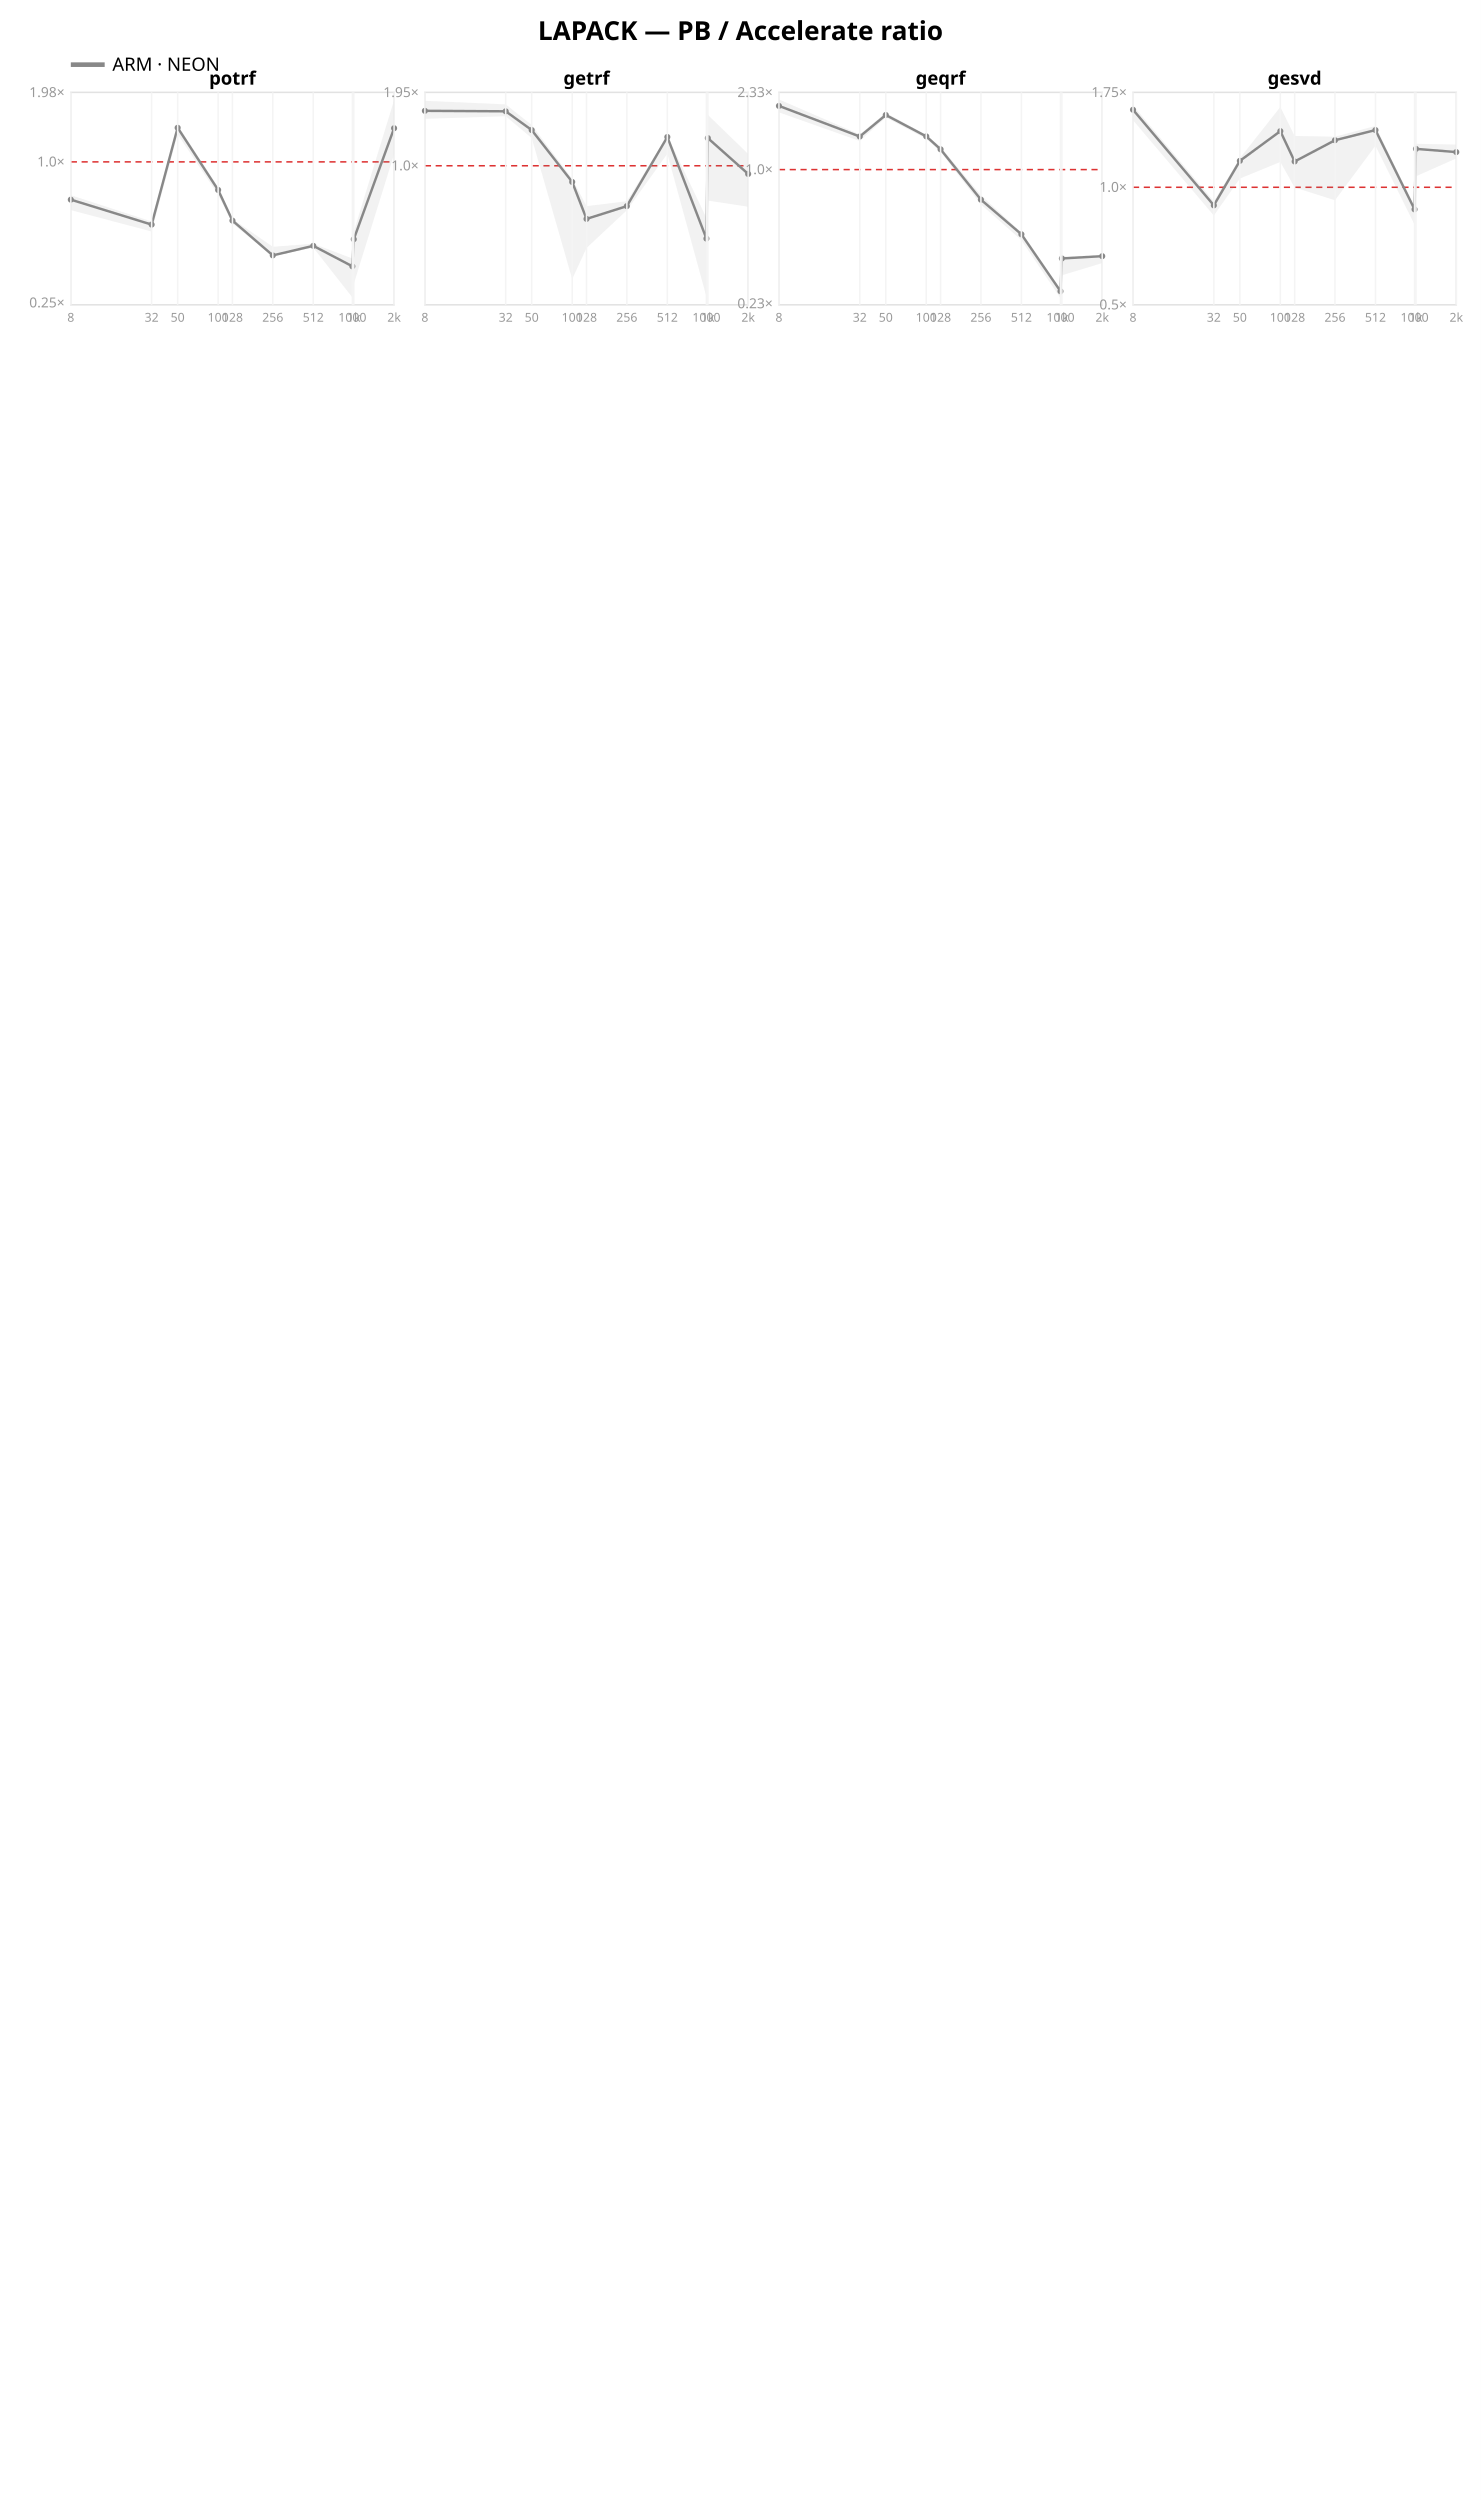
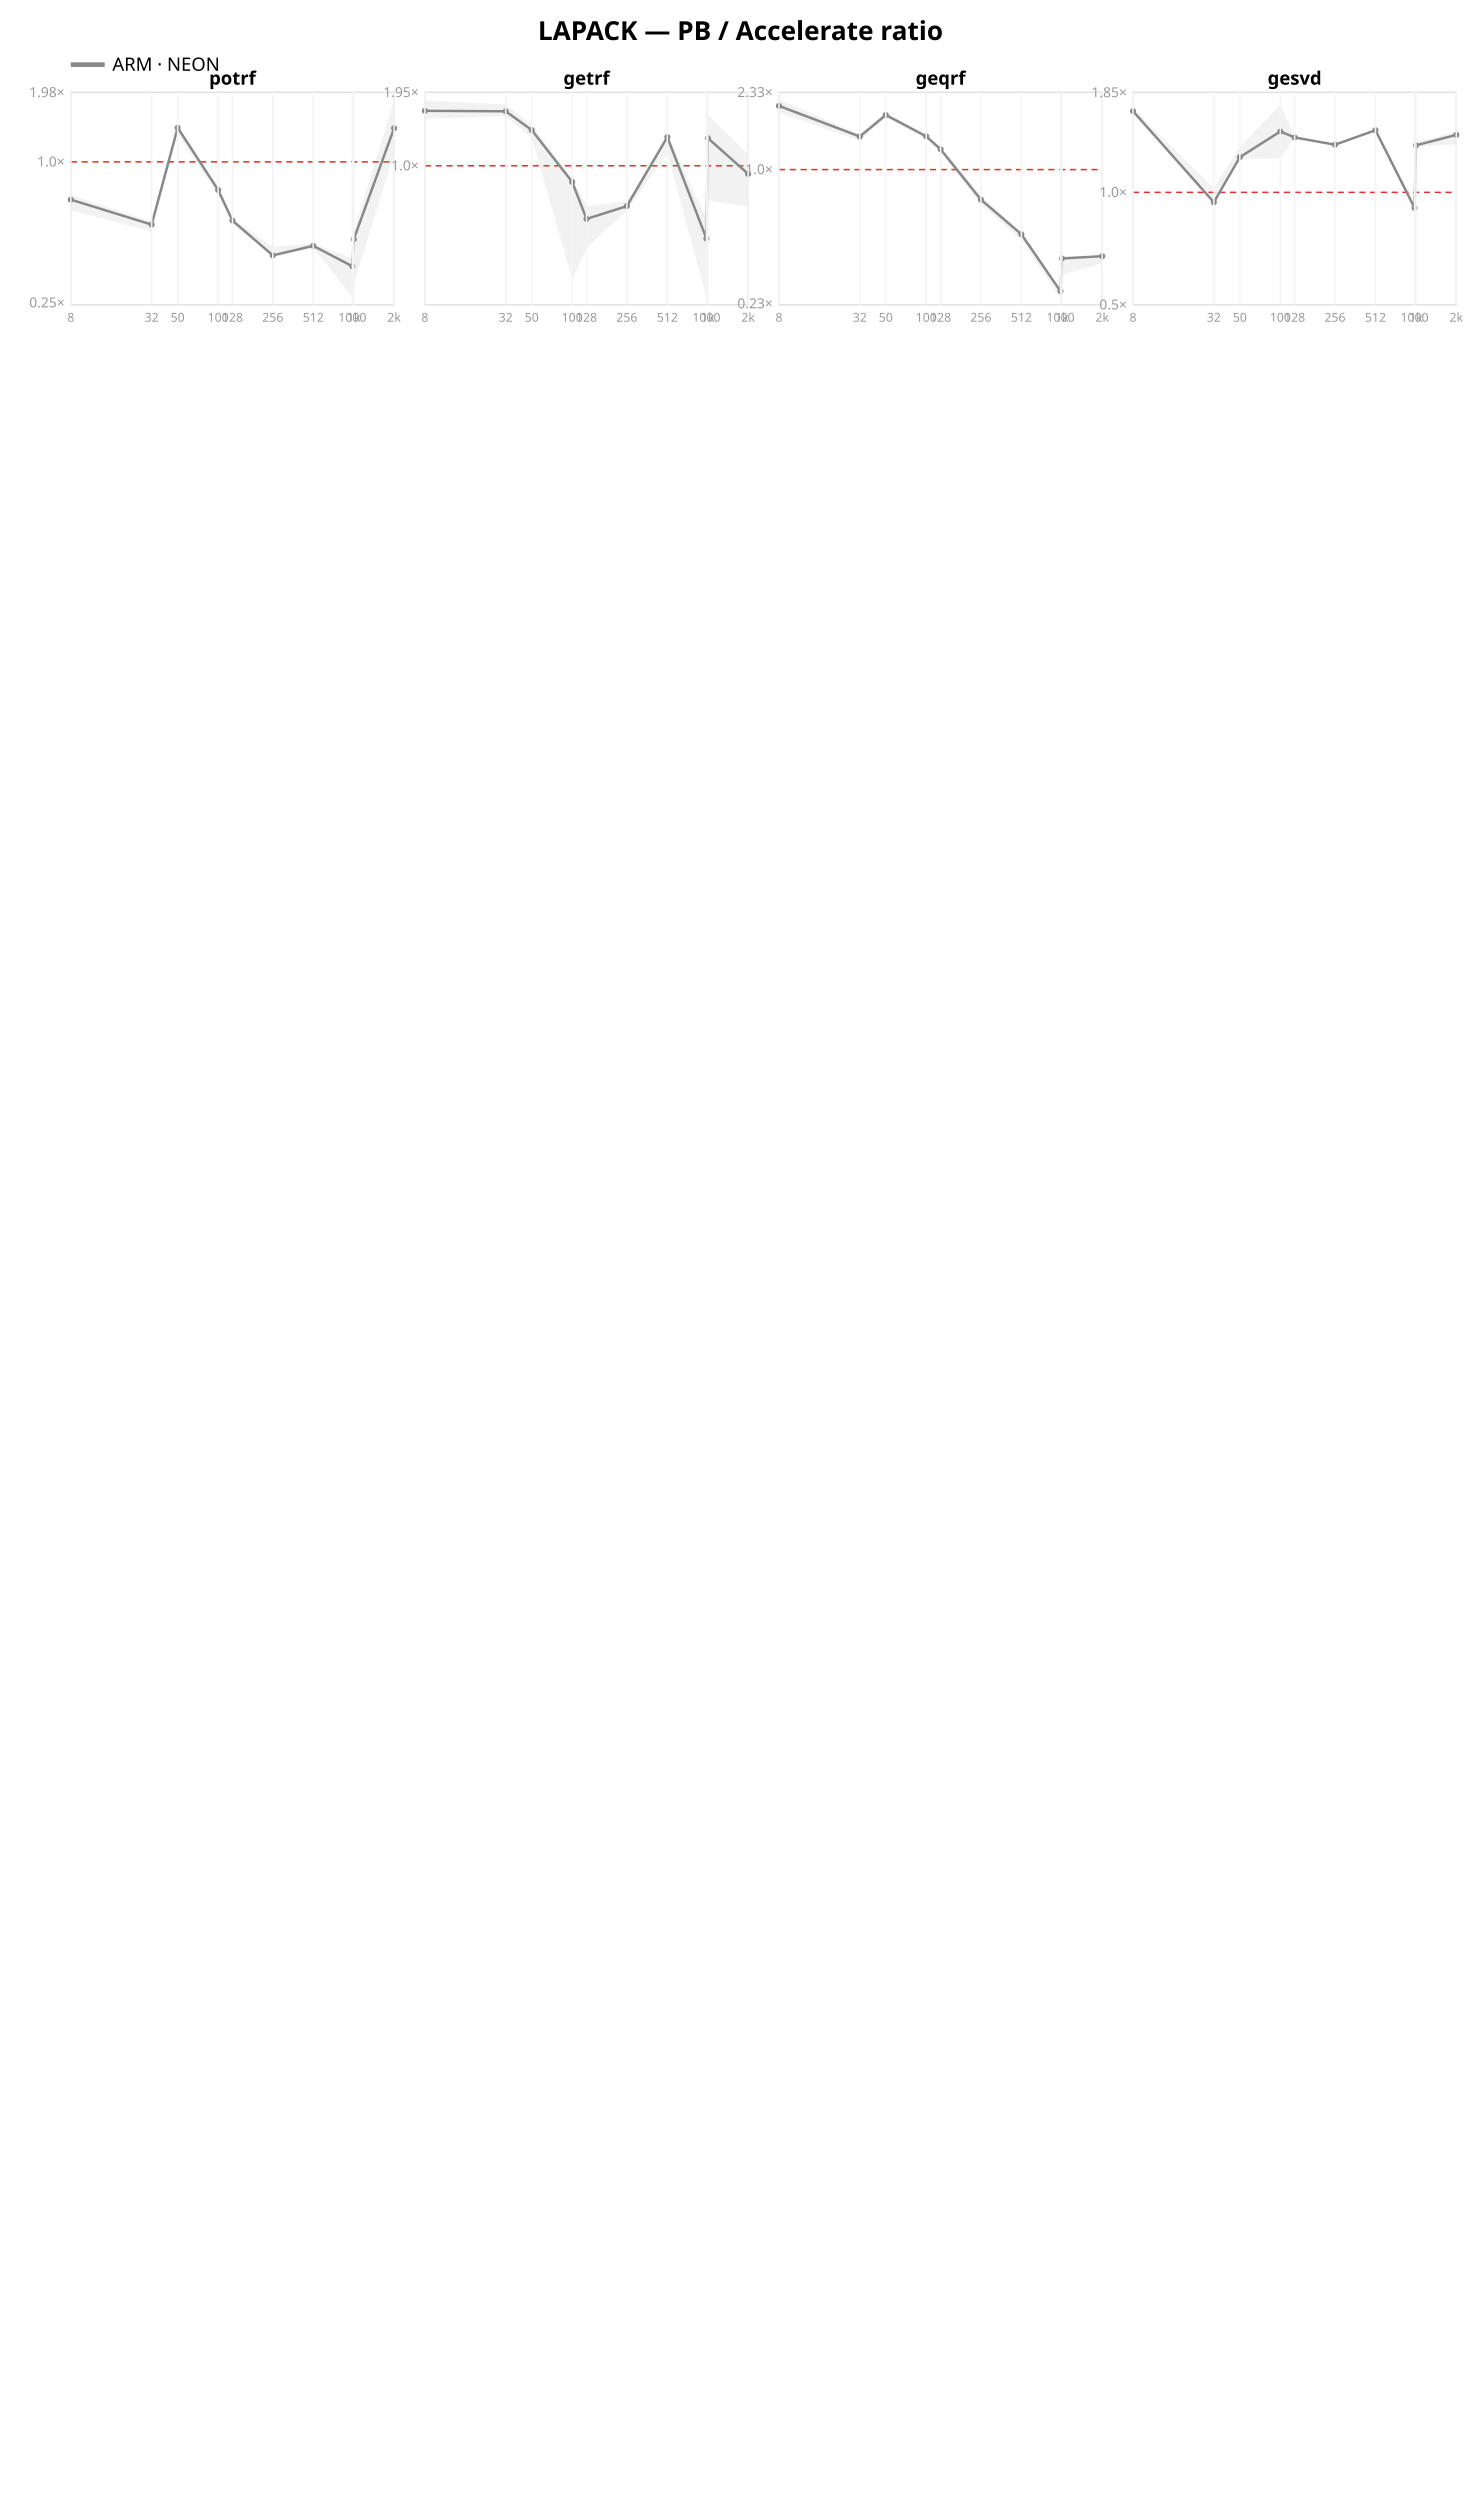
<svg xmlns="http://www.w3.org/2000/svg" width="962" height="1624" font-family="sans-serif">
  <rect width="962" height="1624" fill="white" />
  <text x="481.0" y="26" text-anchor="middle" font-size="17" font-weight="bold">LAPACK — PB / Accelerate ratio</text>
  <line x1="46" y1="42" x2="68" y2="42" stroke="#888888" stroke-width="3" />
  <text x="73" y="46" font-size="12">ARM · NEON</text>
  <rect x="46" y="60" width="210" height="138" fill="none" stroke="#e2e2e2" />
  <line x1="46" y1="105.156" x2="256" y2="105.156" stroke="#d33" stroke-dasharray="4 3" />
  <text x="42" y="199.689" text-anchor="end" font-size="9" fill="#999">0.25×</text>
  <text x="42" y="108.156" text-anchor="end" font-size="9" fill="#999">1.0×</text>
  <text x="42" y="63.052" text-anchor="end" font-size="9" fill="#999">1.98×</text>
  <polygon points="46.0,126.8 98.5,143.9 115.4,81.5 141.7,121.5 151.0,142.2 177.2,160.3 203.5,158.3 228.9,167.9 229.8,150.5 256.0,65.1 256.0,100.2 229.8,184.4 228.9,193.2 203.5,160.9 177.2,166.3 151.0,145.3 141.7,126.5 115.4,87.2 98.5,150.4 46.0,136.5" fill="#888888" opacity="0.11" />
  <polyline points="46.0,129.7 98.5,145.9 115.4,83.0 141.7,123.4 151.0,143.3 177.2,165.9 203.5,159.7 228.9,173.0 229.8,155.4 256.0,83.3" fill="none" stroke="#888888" stroke-width="1.6" />
  <circle cx="46.0" cy="129.7" r="2" fill="#888888" />
  <circle cx="98.5" cy="145.9" r="2" fill="#888888" />
  <circle cx="115.4" cy="83.0" r="2" fill="#888888" />
  <circle cx="141.7" cy="123.4" r="2" fill="#888888" />
  <circle cx="151.0" cy="143.3" r="2" fill="#888888" />
  <circle cx="177.2" cy="165.9" r="2" fill="#888888" />
  <circle cx="203.5" cy="159.7" r="2" fill="#888888" />
  <circle cx="228.9" cy="173.0" r="2" fill="#888888" />
  <circle cx="229.8" cy="155.4" r="2" fill="#888888" />
  <circle cx="256.0" cy="83.3" r="2" fill="#888888" />
  <text x="151.0" y="55" text-anchor="middle" font-size="12" font-weight="bold">potrf</text>
  <line x1="46.0" y1="60" x2="46.0" y2="198" stroke="#f4f4f4" />
  <text x="46.0" y="209" text-anchor="middle" font-size="8" fill="#999">8</text>
  <line x1="98.5" y1="60" x2="98.5" y2="198" stroke="#f4f4f4" />
  <text x="98.5" y="209" text-anchor="middle" font-size="8" fill="#999">32</text>
  <line x1="115.4" y1="60" x2="115.4" y2="198" stroke="#f4f4f4" />
  <text x="115.4" y="209" text-anchor="middle" font-size="8" fill="#999">50</text>
  <line x1="141.7" y1="60" x2="141.7" y2="198" stroke="#f4f4f4" />
  <text x="141.7" y="209" text-anchor="middle" font-size="8" fill="#999">100</text>
  <line x1="151.0" y1="60" x2="151.0" y2="198" stroke="#f4f4f4" />
  <text x="151.0" y="209" text-anchor="middle" font-size="8" fill="#999">128</text>
  <line x1="177.2" y1="60" x2="177.2" y2="198" stroke="#f4f4f4" />
  <text x="177.2" y="209" text-anchor="middle" font-size="8" fill="#999">256</text>
  <line x1="203.5" y1="60" x2="203.5" y2="198" stroke="#f4f4f4" />
  <text x="203.5" y="209" text-anchor="middle" font-size="8" fill="#999">512</text>
  <line x1="228.9" y1="60" x2="228.9" y2="198" stroke="#f4f4f4" />
  <text x="228.9" y="209" text-anchor="middle" font-size="8" fill="#999">1000</text>
  <line x1="229.8" y1="60" x2="229.8" y2="198" stroke="#f4f4f4" />
  <text x="229.8" y="209" text-anchor="middle" font-size="8" fill="#999">1k</text>
  <line x1="256.0" y1="60" x2="256.0" y2="198" stroke="#f4f4f4" />
  <text x="256.0" y="209" text-anchor="middle" font-size="8" fill="#999">2k</text>
  <rect x="276" y="60" width="210" height="138" fill="none" stroke="#e2e2e2" />
  <line x1="276" y1="107.679" x2="486" y2="107.679" stroke="#d33" stroke-dasharray="4 3" />
  <text x="272" y="110.679" text-anchor="end" font-size="9" fill="#999">1.0×</text>
  <text x="272" y="63.053" text-anchor="end" font-size="9" fill="#999">1.95×</text>
  <polygon points="276.0,65.5 328.5,67.8 345.4,81.2 371.7,116.1 381.0,133.9 407.2,130.7 433.5,88.2 458.9,141.6 459.8,74.6 486.0,100.0 486.0,134.3 459.8,130.3 458.9,192.8 433.5,99.9 407.2,136.6 381.0,161.1 371.7,181.3 345.4,89.7 328.5,75.5 276.0,77.2" fill="#888888" opacity="0.11" />
  <polyline points="276.0,72.0 328.5,72.3 345.4,84.5 371.7,118.2 381.0,142.2 407.2,133.9 433.5,89.0 458.9,155.0 459.8,89.7 486.0,113.0" fill="none" stroke="#888888" stroke-width="1.6" />
  <circle cx="276.0" cy="72.0" r="2" fill="#888888" />
  <circle cx="328.5" cy="72.3" r="2" fill="#888888" />
  <circle cx="345.4" cy="84.5" r="2" fill="#888888" />
  <circle cx="371.7" cy="118.2" r="2" fill="#888888" />
  <circle cx="381.0" cy="142.2" r="2" fill="#888888" />
  <circle cx="407.2" cy="133.9" r="2" fill="#888888" />
  <circle cx="433.5" cy="89.0" r="2" fill="#888888" />
  <circle cx="458.9" cy="155.0" r="2" fill="#888888" />
  <circle cx="459.8" cy="89.7" r="2" fill="#888888" />
  <circle cx="486.0" cy="113.0" r="2" fill="#888888" />
  <text x="381.0" y="55" text-anchor="middle" font-size="12" font-weight="bold">getrf</text>
  <line x1="276.0" y1="60" x2="276.0" y2="198" stroke="#f4f4f4" />
  <text x="276.0" y="209" text-anchor="middle" font-size="8" fill="#999">8</text>
  <line x1="328.5" y1="60" x2="328.5" y2="198" stroke="#f4f4f4" />
  <text x="328.5" y="209" text-anchor="middle" font-size="8" fill="#999">32</text>
  <line x1="345.4" y1="60" x2="345.4" y2="198" stroke="#f4f4f4" />
  <text x="345.4" y="209" text-anchor="middle" font-size="8" fill="#999">50</text>
  <line x1="371.7" y1="60" x2="371.7" y2="198" stroke="#f4f4f4" />
  <text x="371.7" y="209" text-anchor="middle" font-size="8" fill="#999">100</text>
  <line x1="381.0" y1="60" x2="381.0" y2="198" stroke="#f4f4f4" />
  <text x="381.0" y="209" text-anchor="middle" font-size="8" fill="#999">128</text>
  <line x1="407.2" y1="60" x2="407.2" y2="198" stroke="#f4f4f4" />
  <text x="407.2" y="209" text-anchor="middle" font-size="8" fill="#999">256</text>
  <line x1="433.5" y1="60" x2="433.5" y2="198" stroke="#f4f4f4" />
  <text x="433.5" y="209" text-anchor="middle" font-size="8" fill="#999">512</text>
  <line x1="458.9" y1="60" x2="458.9" y2="198" stroke="#f4f4f4" />
  <text x="458.9" y="209" text-anchor="middle" font-size="8" fill="#999">1000</text>
  <line x1="459.8" y1="60" x2="459.8" y2="198" stroke="#f4f4f4" />
  <text x="459.8" y="209" text-anchor="middle" font-size="8" fill="#999">1k</text>
  <line x1="486.0" y1="60" x2="486.0" y2="198" stroke="#f4f4f4" />
  <text x="486.0" y="209" text-anchor="middle" font-size="8" fill="#999">2k</text>
  <rect x="506" y="60" width="210" height="138" fill="none" stroke="#e2e2e2" />
  <line x1="506" y1="110.169" x2="716" y2="110.169" stroke="#d33" stroke-dasharray="4 3" />
  <text x="502" y="200.238" text-anchor="end" font-size="9" fill="#999">0.23×</text>
  <text x="502" y="113.169" text-anchor="end" font-size="9" fill="#999">1.0×</text>
  <text x="502" y="63.056" text-anchor="end" font-size="9" fill="#999">2.33×</text>
  <polygon points="506.0,64.6 558.5,87.3 575.4,73.3 601.7,87.6 611.0,95.4 637.2,126.8 663.5,151.0 688.9,188.3 689.8,166.6 716.0,165.9 716.0,170.9 689.8,178.8 688.9,193.7 663.5,156.0 637.2,132.8 611.0,98.6 601.7,90.2 575.4,76.3 558.5,91.6 506.0,73.0" fill="#888888" opacity="0.11" />
  <polyline points="506.0,68.8 558.5,88.7 575.4,74.7 601.7,88.6 611.0,97.0 637.2,129.7 663.5,152.2 688.9,189.2 689.8,167.9 716.0,166.4" fill="none" stroke="#888888" stroke-width="1.6" />
  <circle cx="506.0" cy="68.8" r="2" fill="#888888" />
  <circle cx="558.5" cy="88.7" r="2" fill="#888888" />
  <circle cx="575.4" cy="74.7" r="2" fill="#888888" />
  <circle cx="601.7" cy="88.6" r="2" fill="#888888" />
  <circle cx="611.0" cy="97.0" r="2" fill="#888888" />
  <circle cx="637.2" cy="129.7" r="2" fill="#888888" />
  <circle cx="663.5" cy="152.2" r="2" fill="#888888" />
  <circle cx="688.9" cy="189.2" r="2" fill="#888888" />
  <circle cx="689.8" cy="167.9" r="2" fill="#888888" />
  <circle cx="716.0" cy="166.4" r="2" fill="#888888" />
  <text x="611.0" y="55" text-anchor="middle" font-size="12" font-weight="bold">geqrf</text>
  <line x1="506.0" y1="60" x2="506.0" y2="198" stroke="#f4f4f4" />
  <text x="506.0" y="209" text-anchor="middle" font-size="8" fill="#999">8</text>
  <line x1="558.5" y1="60" x2="558.5" y2="198" stroke="#f4f4f4" />
  <text x="558.5" y="209" text-anchor="middle" font-size="8" fill="#999">32</text>
  <line x1="575.4" y1="60" x2="575.4" y2="198" stroke="#f4f4f4" />
  <text x="575.4" y="209" text-anchor="middle" font-size="8" fill="#999">50</text>
  <line x1="601.7" y1="60" x2="601.7" y2="198" stroke="#f4f4f4" />
  <text x="601.7" y="209" text-anchor="middle" font-size="8" fill="#999">100</text>
  <line x1="611.0" y1="60" x2="611.0" y2="198" stroke="#f4f4f4" />
  <text x="611.0" y="209" text-anchor="middle" font-size="8" fill="#999">128</text>
  <line x1="637.2" y1="60" x2="637.2" y2="198" stroke="#f4f4f4" />
  <text x="637.2" y="209" text-anchor="middle" font-size="8" fill="#999">256</text>
  <line x1="663.5" y1="60" x2="663.5" y2="198" stroke="#f4f4f4" />
  <text x="663.5" y="209" text-anchor="middle" font-size="8" fill="#999">512</text>
  <line x1="688.9" y1="60" x2="688.9" y2="198" stroke="#f4f4f4" />
  <text x="688.9" y="209" text-anchor="middle" font-size="8" fill="#999">1000</text>
  <line x1="689.8" y1="60" x2="689.8" y2="198" stroke="#f4f4f4" />
  <text x="689.8" y="209" text-anchor="middle" font-size="8" fill="#999">1k</text>
  <line x1="716.0" y1="60" x2="716.0" y2="198" stroke="#f4f4f4" />
  <text x="716.0" y="209" text-anchor="middle" font-size="8" fill="#999">2k</text>
  <rect x="736" y="60" width="210" height="138" fill="none" stroke="#e2e2e2" />
-   <line x1="736" y1="121.657" x2="946" y2="121.657" stroke="#d33" stroke-dasharray="4 3" />
+   <line x1="736" y1="124.966" x2="946" y2="124.966" stroke="#d33" stroke-dasharray="4 3" />
  <text x="732" y="201.0" text-anchor="end" font-size="9" fill="#999">0.5×</text>
-   <text x="732" y="124.657" text-anchor="end" font-size="9" fill="#999">1.0×</text>
-   <text x="732" y="63.022" text-anchor="end" font-size="9" fill="#999">1.75×</text>
-   <polygon points="736.0,68.5 788.5,130.7 805.4,102.8 831.7,69.5 841.0,88.3 867.2,88.8 893.5,81.8 918.9,134.4 919.8,93.4 946.0,93.9 946.0,102.9 919.8,114.5 918.9,145.9 893.5,94.7 867.2,130.1 841.0,121.8 831.7,105.2 805.4,116.0 788.5,140.0 736.0,78.1" fill="#888888" opacity="0.11" />
-   <polyline points="736.0,71.3 788.5,133.4 805.4,104.5 831.7,85.2 841.0,104.9 867.2,91.1 893.5,84.5 918.9,136.0 919.8,96.7 946.0,98.8" fill="none" stroke="#888888" stroke-width="1.6" />
-   <circle cx="736.0" cy="71.3" r="2" fill="#888888" />
-   <circle cx="788.5" cy="133.4" r="2" fill="#888888" />
-   <circle cx="805.4" cy="104.5" r="2" fill="#888888" />
-   <circle cx="831.7" cy="85.2" r="2" fill="#888888" />
-   <circle cx="841.0" cy="104.9" r="2" fill="#888888" />
-   <circle cx="867.2" cy="91.1" r="2" fill="#888888" />
-   <circle cx="893.5" cy="84.5" r="2" fill="#888888" />
-   <circle cx="918.9" cy="136.0" r="2" fill="#888888" />
-   <circle cx="919.8" cy="96.7" r="2" fill="#888888" />
-   <circle cx="946.0" cy="98.8" r="2" fill="#888888" />
+   <text x="732" y="127.966" text-anchor="end" font-size="9" fill="#999">1.0×</text>
+   <text x="732" y="63.147" text-anchor="end" font-size="9" fill="#999">1.85×</text>
+   <polygon points="736.0,70.5 788.5,122.1 805.4,95.3 831.7,68.1 841.0,88.9 867.2,93.7 893.5,84.0 918.9,131.5 919.8,92.3 946.0,85.4 946.0,93.8 919.8,95.0 918.9,135.6 893.5,85.0 867.2,94.6 841.0,89.7 831.7,102.8 805.4,103.5 788.5,131.8 736.0,73.7" fill="#888888" opacity="0.11" />
+   <polyline points="736.0,72.2 788.5,131.4 805.4,102.1 831.7,85.4 841.0,89.3 867.2,94.0 893.5,84.6 918.9,135.1 919.8,94.4 946.0,87.6" fill="none" stroke="#888888" stroke-width="1.6" />
+   <circle cx="736.0" cy="72.2" r="2" fill="#888888" />
+   <circle cx="788.5" cy="131.4" r="2" fill="#888888" />
+   <circle cx="805.4" cy="102.1" r="2" fill="#888888" />
+   <circle cx="831.7" cy="85.4" r="2" fill="#888888" />
+   <circle cx="841.0" cy="89.3" r="2" fill="#888888" />
+   <circle cx="867.2" cy="94.0" r="2" fill="#888888" />
+   <circle cx="893.5" cy="84.6" r="2" fill="#888888" />
+   <circle cx="918.9" cy="135.1" r="2" fill="#888888" />
+   <circle cx="919.8" cy="94.4" r="2" fill="#888888" />
+   <circle cx="946.0" cy="87.6" r="2" fill="#888888" />
  <text x="841.0" y="55" text-anchor="middle" font-size="12" font-weight="bold">gesvd</text>
  <line x1="736.0" y1="60" x2="736.0" y2="198" stroke="#f4f4f4" />
  <text x="736.0" y="209" text-anchor="middle" font-size="8" fill="#999">8</text>
  <line x1="788.5" y1="60" x2="788.5" y2="198" stroke="#f4f4f4" />
  <text x="788.5" y="209" text-anchor="middle" font-size="8" fill="#999">32</text>
  <line x1="805.4" y1="60" x2="805.4" y2="198" stroke="#f4f4f4" />
  <text x="805.4" y="209" text-anchor="middle" font-size="8" fill="#999">50</text>
  <line x1="831.7" y1="60" x2="831.7" y2="198" stroke="#f4f4f4" />
  <text x="831.7" y="209" text-anchor="middle" font-size="8" fill="#999">100</text>
  <line x1="841.0" y1="60" x2="841.0" y2="198" stroke="#f4f4f4" />
  <text x="841.0" y="209" text-anchor="middle" font-size="8" fill="#999">128</text>
  <line x1="867.2" y1="60" x2="867.2" y2="198" stroke="#f4f4f4" />
  <text x="867.2" y="209" text-anchor="middle" font-size="8" fill="#999">256</text>
  <line x1="893.5" y1="60" x2="893.5" y2="198" stroke="#f4f4f4" />
  <text x="893.5" y="209" text-anchor="middle" font-size="8" fill="#999">512</text>
  <line x1="918.9" y1="60" x2="918.9" y2="198" stroke="#f4f4f4" />
  <text x="918.9" y="209" text-anchor="middle" font-size="8" fill="#999">1000</text>
  <line x1="919.8" y1="60" x2="919.8" y2="198" stroke="#f4f4f4" />
  <text x="919.8" y="209" text-anchor="middle" font-size="8" fill="#999">1k</text>
  <line x1="946.0" y1="60" x2="946.0" y2="198" stroke="#f4f4f4" />
  <text x="946.0" y="209" text-anchor="middle" font-size="8" fill="#999">2k</text>
</svg>
